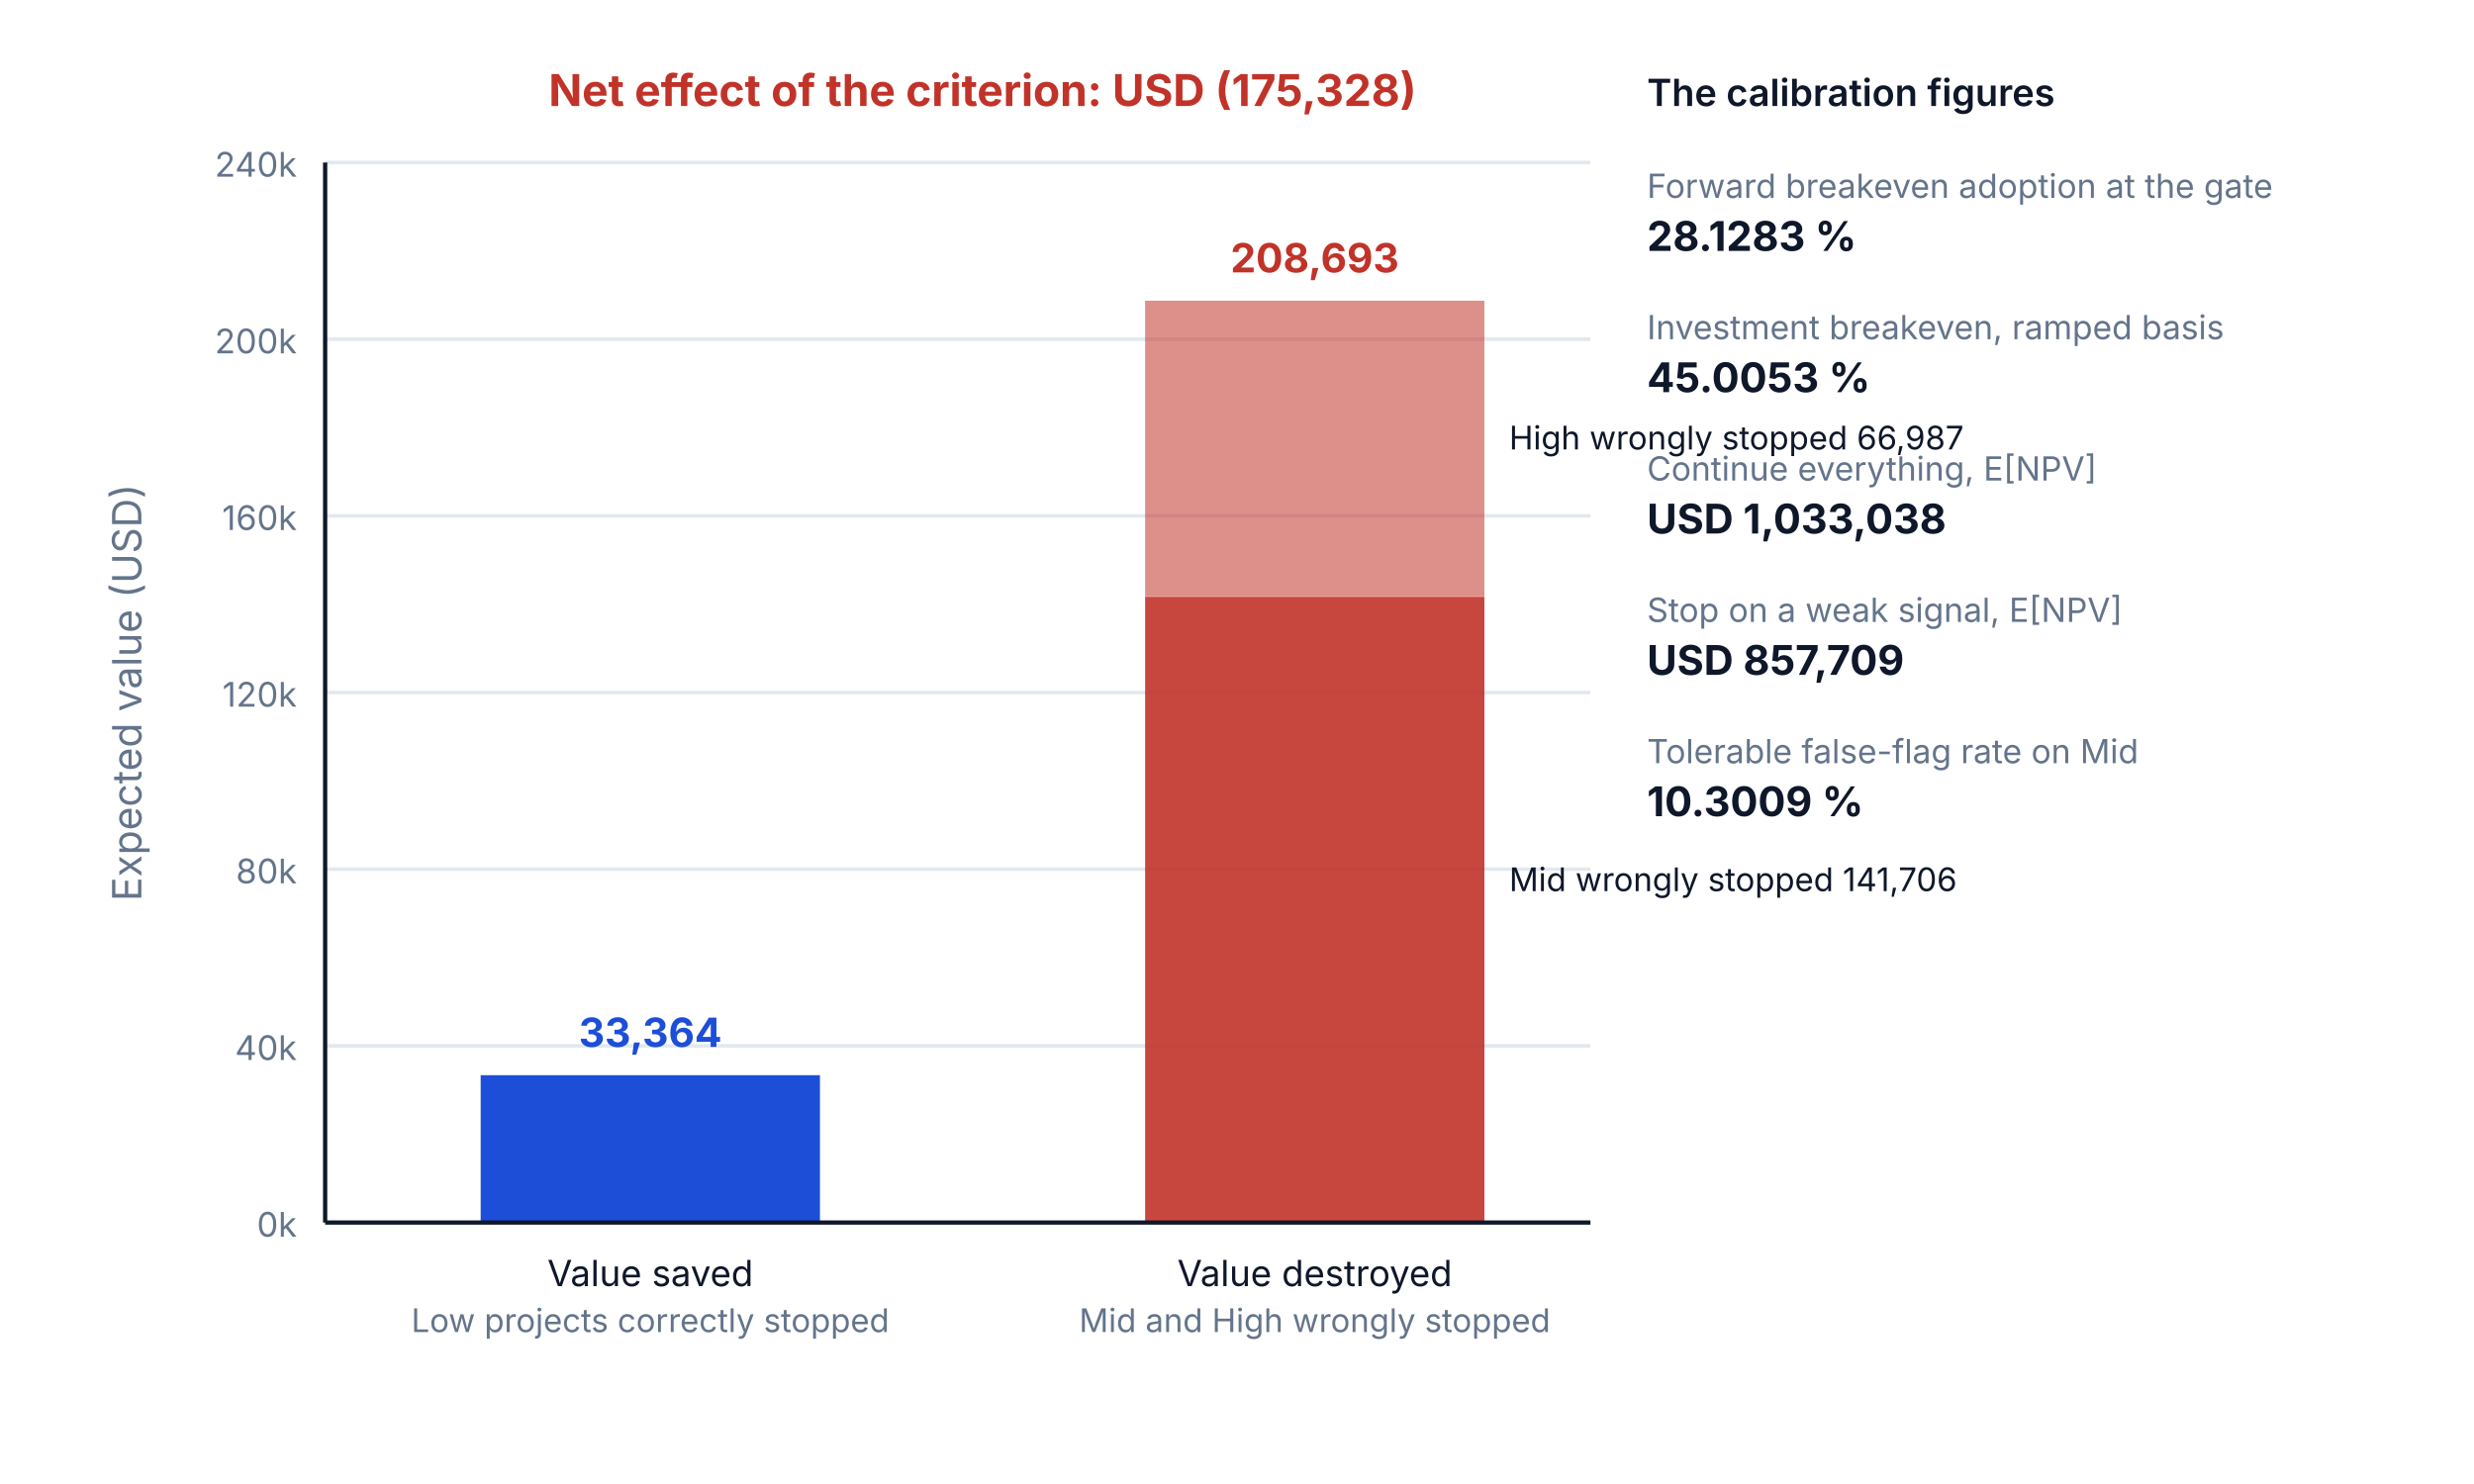
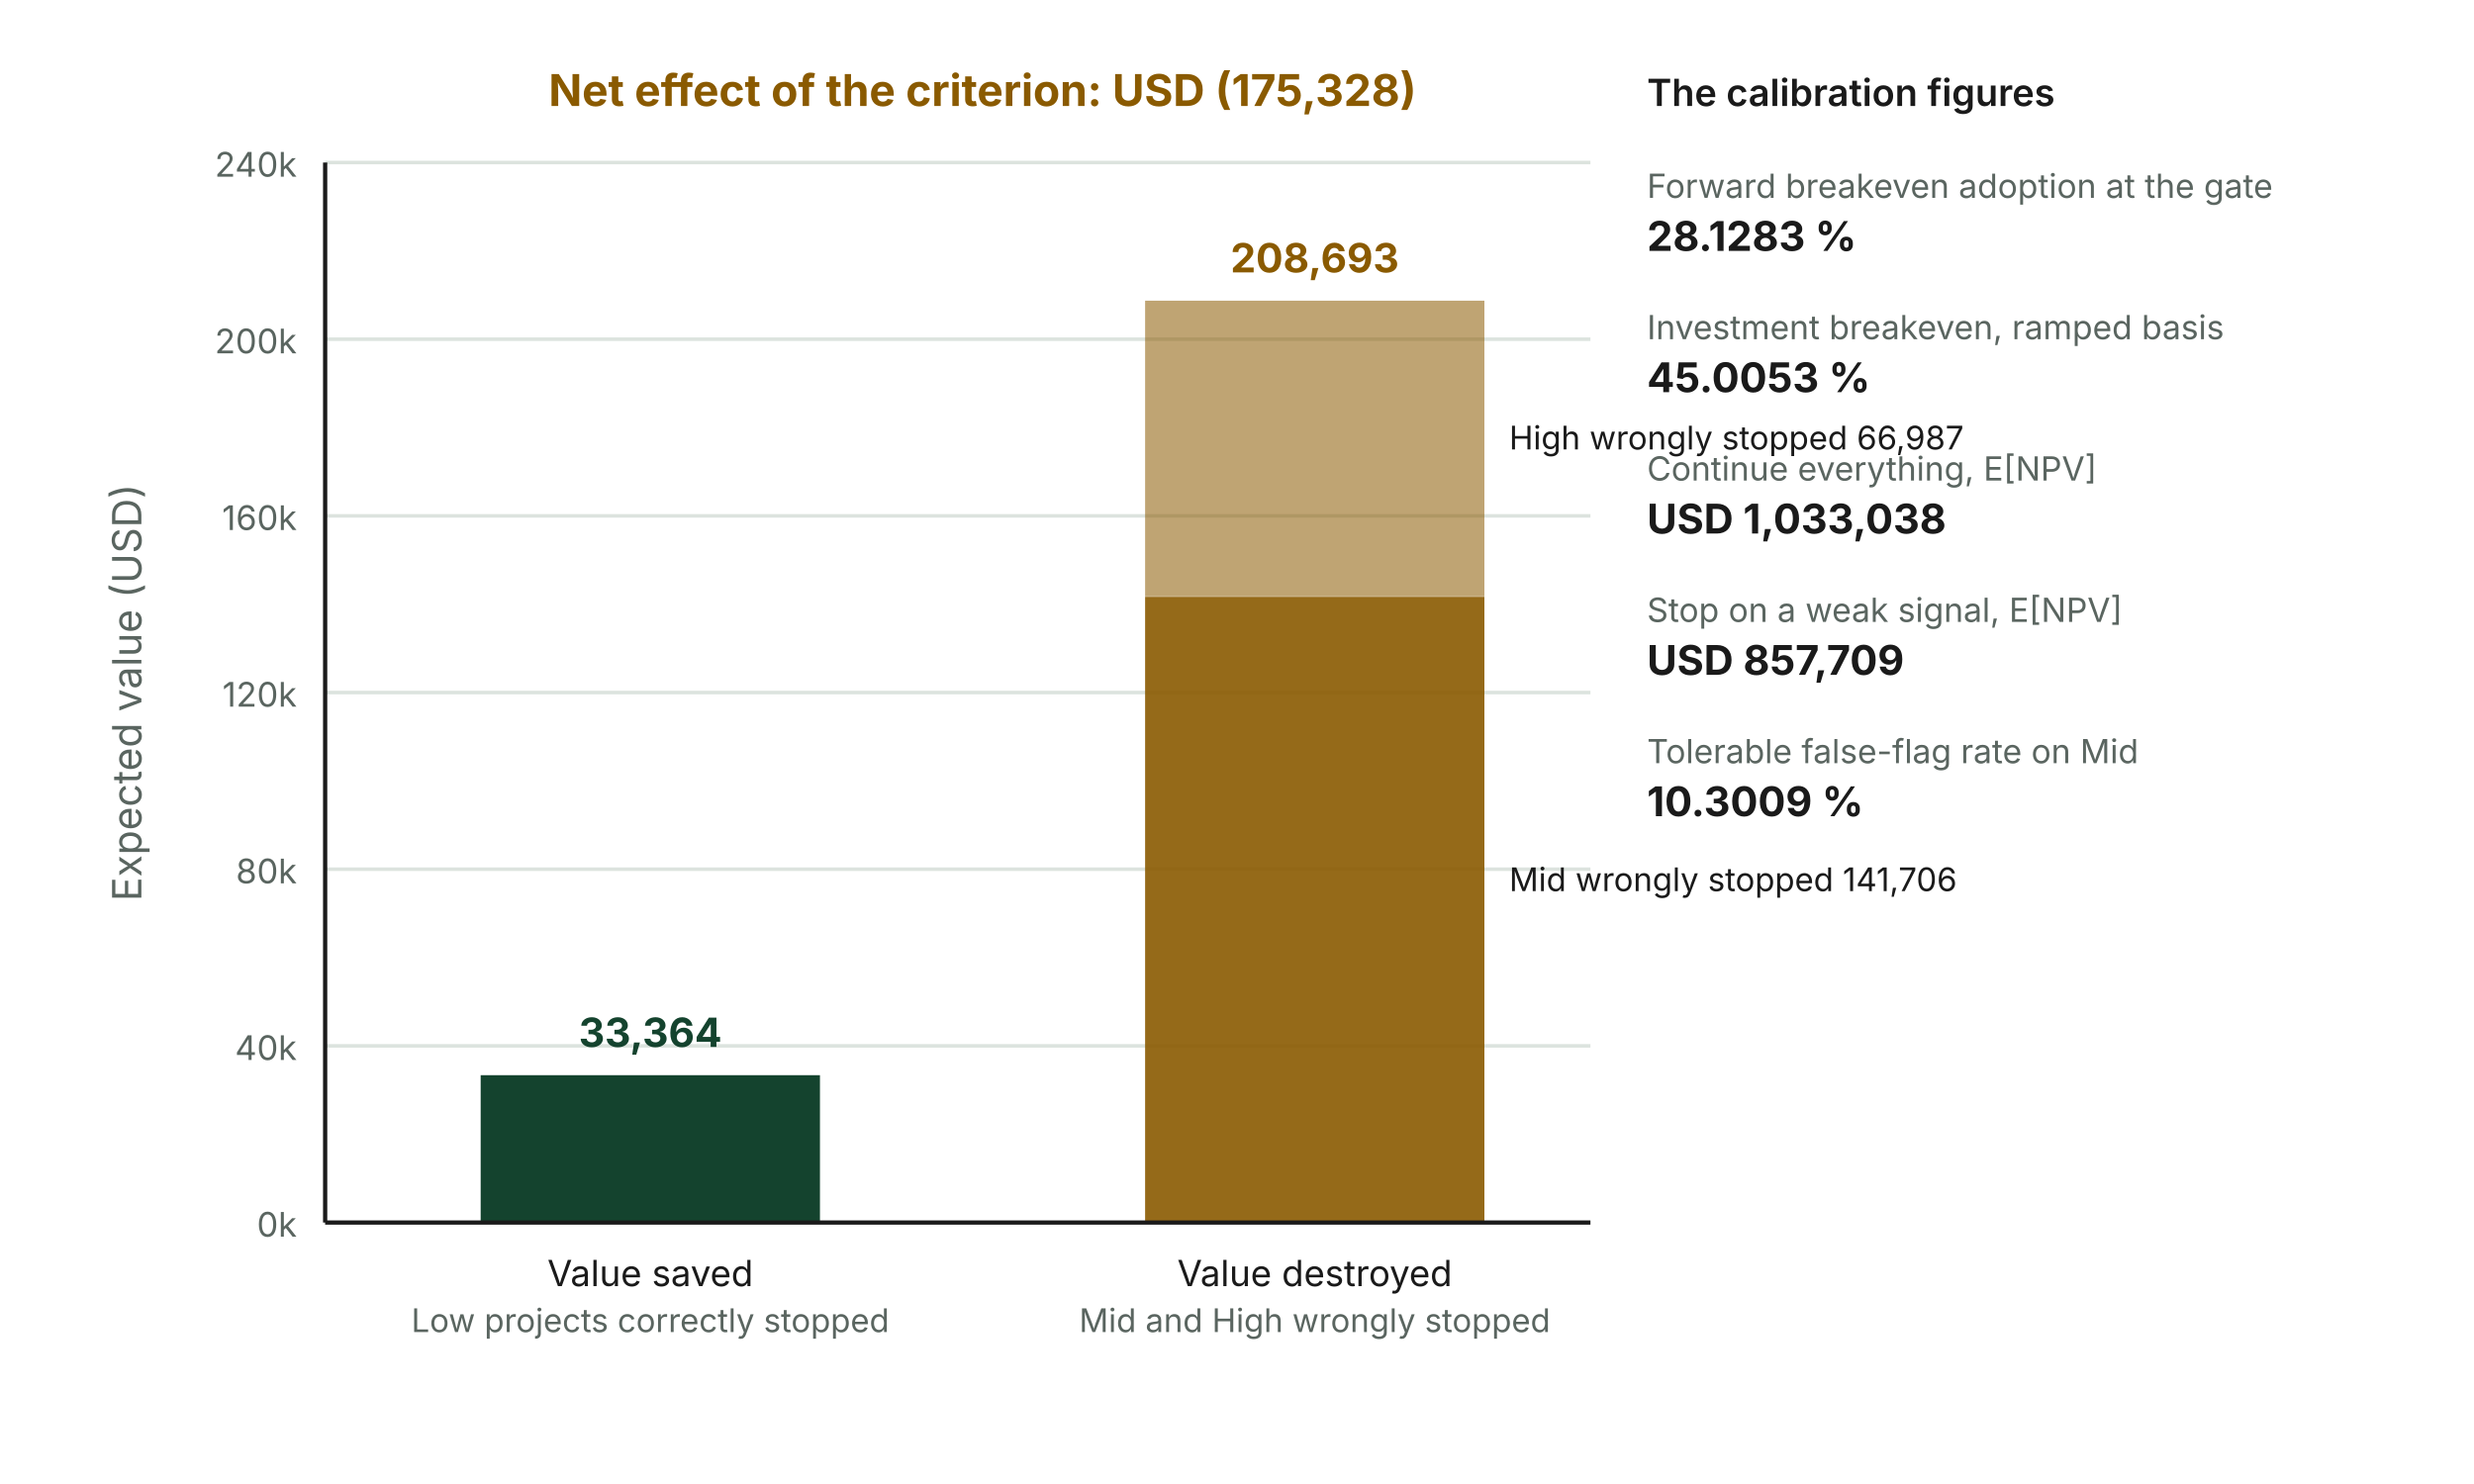
<svg xmlns="http://www.w3.org/2000/svg" viewBox="0 0 700 420" font-family="Inter, Helvetica, Arial, sans-serif">
  <rect width="700" height="420" fill="white" />
-   <line x1="92" y1="346.0" x2="450" y2="346.0" stroke="#E2E8F0" />
-   <text x="84" y="350.0" font-size="9.6" fill="#64748B" text-anchor="end">0k</text>
-   <line x1="92" y1="296.0" x2="450" y2="296.0" stroke="#E2E8F0" />
-   <text x="84" y="300.0" font-size="9.6" fill="#64748B" text-anchor="end">40k</text>
-   <line x1="92" y1="246.0" x2="450" y2="246.0" stroke="#E2E8F0" />
-   <text x="84" y="250.0" font-size="9.6" fill="#64748B" text-anchor="end">80k</text>
-   <line x1="92" y1="196.0" x2="450" y2="196.0" stroke="#E2E8F0" />
-   <text x="84" y="200.0" font-size="9.6" fill="#64748B" text-anchor="end">120k</text>
-   <line x1="92" y1="146.0" x2="450" y2="146.0" stroke="#E2E8F0" />
-   <text x="84" y="150.0" font-size="9.6" fill="#64748B" text-anchor="end">160k</text>
-   <line x1="92" y1="96.0" x2="450" y2="96.0" stroke="#E2E8F0" />
-   <text x="84" y="100.0" font-size="9.6" fill="#64748B" text-anchor="end">200k</text>
-   <line x1="92" y1="46.0" x2="450" y2="46.0" stroke="#E2E8F0" />
-   <text x="84" y="50.0" font-size="9.6" fill="#64748B" text-anchor="end">240k</text>
-   <rect x="136" y="304.3" width="96" height="41.7" fill="#1D4ED8" />
-   <text x="184.0" y="296.3" font-size="11.4" fill="#1D4ED8" font-weight="700" text-anchor="middle">33,364</text>
-   <rect x="324" y="168.9" width="96" height="177.1" fill="#C13329" opacity="0.9" />
-   <rect x="324" y="85.1" width="96" height="83.7" fill="#C13329" opacity="0.55" />
-   <text x="372.0" y="77.1" font-size="11.4" fill="#C13329" font-weight="700" text-anchor="middle">208,693</text>
-   <text x="427" y="252.2" font-size="9.2" fill="#0F172A">Mid wrongly stopped 141,706</text>
-   <text x="427" y="127.2" font-size="9.2" fill="#0F172A">High wrongly stopped 66,987</text>
-   <line x1="92" y1="346" x2="450" y2="346" stroke="#0F172A" stroke-width="1.2" />
-   <line x1="92" y1="46" x2="92" y2="346" stroke="#0F172A" stroke-width="1.2" />
-   <text x="184.0" y="364" font-size="10.2" fill="#0F172A" text-anchor="middle">Value saved</text>
-   <text x="184.0" y="377" font-size="9.2" fill="#64748B" text-anchor="middle">Low projects correctly stopped</text>
-   <text x="372.0" y="364" font-size="10.2" fill="#0F172A" text-anchor="middle">Value destroyed</text>
-   <text x="372.0" y="377" font-size="9.2" fill="#64748B" text-anchor="middle">Mid and High wrongly stopped</text>
-   <text x="40" y="196.0" font-size="11.4" fill="#64748B" text-anchor="middle" transform="rotate(-90 40 196.0)">Expected value (USD)</text>
-   <text x="278.0" y="30" font-size="12.4" fill="#C13329" font-weight="700" text-anchor="middle">Net effect of the criterion: USD (175,328)</text>
-   <text x="466" y="30" font-size="10.6" fill="#0F172A" font-weight="600">The calibration figures</text>
-   <text x="466" y="56" font-size="9.4" fill="#64748B">Forward breakeven adoption at the gate</text>
-   <text x="466" y="71" font-size="11.6" fill="#0F172A" font-weight="700">28.1283 %</text>
-   <text x="466" y="96" font-size="9.4" fill="#64748B">Investment breakeven, ramped basis</text>
-   <text x="466" y="111" font-size="11.6" fill="#0F172A" font-weight="700">45.0053 %</text>
-   <text x="466" y="136" font-size="9.4" fill="#64748B">Continue everything, E[NPV]</text>
-   <text x="466" y="151" font-size="11.6" fill="#0F172A" font-weight="700">USD 1,033,038</text>
-   <text x="466" y="176" font-size="9.4" fill="#64748B">Stop on a weak signal, E[NPV]</text>
-   <text x="466" y="191" font-size="11.6" fill="#0F172A" font-weight="700">USD 857,709</text>
-   <text x="466" y="216" font-size="9.4" fill="#64748B">Tolerable false-flag rate on Mid</text>
-   <text x="466" y="231" font-size="11.6" fill="#0F172A" font-weight="700">10.3009 %</text>
+   <line x1="92" y1="346.0" x2="450" y2="346.0" stroke="#DCE3DE" />
+   <text x="84" y="350.0" font-size="9.6" fill="#5A6560" text-anchor="end">0k</text>
+   <line x1="92" y1="296.0" x2="450" y2="296.0" stroke="#DCE3DE" />
+   <text x="84" y="300.0" font-size="9.6" fill="#5A6560" text-anchor="end">40k</text>
+   <line x1="92" y1="246.0" x2="450" y2="246.0" stroke="#DCE3DE" />
+   <text x="84" y="250.0" font-size="9.6" fill="#5A6560" text-anchor="end">80k</text>
+   <line x1="92" y1="196.0" x2="450" y2="196.0" stroke="#DCE3DE" />
+   <text x="84" y="200.0" font-size="9.6" fill="#5A6560" text-anchor="end">120k</text>
+   <line x1="92" y1="146.0" x2="450" y2="146.0" stroke="#DCE3DE" />
+   <text x="84" y="150.0" font-size="9.6" fill="#5A6560" text-anchor="end">160k</text>
+   <line x1="92" y1="96.0" x2="450" y2="96.0" stroke="#DCE3DE" />
+   <text x="84" y="100.0" font-size="9.6" fill="#5A6560" text-anchor="end">200k</text>
+   <line x1="92" y1="46.0" x2="450" y2="46.0" stroke="#DCE3DE" />
+   <text x="84" y="50.0" font-size="9.6" fill="#5A6560" text-anchor="end">240k</text>
+   <rect x="136" y="304.3" width="96" height="41.7" fill="#14432E" />
+   <text x="184.0" y="296.3" font-size="11.4" fill="#14432E" font-weight="700" text-anchor="middle">33,364</text>
+   <rect x="324" y="168.9" width="96" height="177.1" fill="#8A5A00" opacity="0.9" />
+   <rect x="324" y="85.1" width="96" height="83.7" fill="#8A5A00" opacity="0.55" />
+   <text x="372.0" y="77.1" font-size="11.4" fill="#8A5A00" font-weight="700" text-anchor="middle">208,693</text>
+   <text x="427" y="252.2" font-size="9.2" fill="#1A1A1A">Mid wrongly stopped 141,706</text>
+   <text x="427" y="127.2" font-size="9.2" fill="#1A1A1A">High wrongly stopped 66,987</text>
+   <line x1="92" y1="346" x2="450" y2="346" stroke="#1A1A1A" stroke-width="1.2" />
+   <line x1="92" y1="46" x2="92" y2="346" stroke="#1A1A1A" stroke-width="1.2" />
+   <text x="184.0" y="364" font-size="10.2" fill="#1A1A1A" text-anchor="middle">Value saved</text>
+   <text x="184.0" y="377" font-size="9.2" fill="#5A6560" text-anchor="middle">Low projects correctly stopped</text>
+   <text x="372.0" y="364" font-size="10.2" fill="#1A1A1A" text-anchor="middle">Value destroyed</text>
+   <text x="372.0" y="377" font-size="9.2" fill="#5A6560" text-anchor="middle">Mid and High wrongly stopped</text>
+   <text x="40" y="196.0" font-size="11.4" fill="#5A6560" text-anchor="middle" transform="rotate(-90 40 196.0)">Expected value (USD)</text>
+   <text x="278.0" y="30" font-size="12.4" fill="#8A5A00" font-weight="700" text-anchor="middle">Net effect of the criterion: USD (175,328)</text>
+   <text x="466" y="30" font-size="10.6" fill="#1A1A1A" font-weight="600">The calibration figures</text>
+   <text x="466" y="56" font-size="9.4" fill="#5A6560">Forward breakeven adoption at the gate</text>
+   <text x="466" y="71" font-size="11.6" fill="#1A1A1A" font-weight="700">28.1283 %</text>
+   <text x="466" y="96" font-size="9.4" fill="#5A6560">Investment breakeven, ramped basis</text>
+   <text x="466" y="111" font-size="11.6" fill="#1A1A1A" font-weight="700">45.0053 %</text>
+   <text x="466" y="136" font-size="9.4" fill="#5A6560">Continue everything, E[NPV]</text>
+   <text x="466" y="151" font-size="11.6" fill="#1A1A1A" font-weight="700">USD 1,033,038</text>
+   <text x="466" y="176" font-size="9.4" fill="#5A6560">Stop on a weak signal, E[NPV]</text>
+   <text x="466" y="191" font-size="11.6" fill="#1A1A1A" font-weight="700">USD 857,709</text>
+   <text x="466" y="216" font-size="9.4" fill="#5A6560">Tolerable false-flag rate on Mid</text>
+   <text x="466" y="231" font-size="11.6" fill="#1A1A1A" font-weight="700">10.3009 %</text>
</svg>
